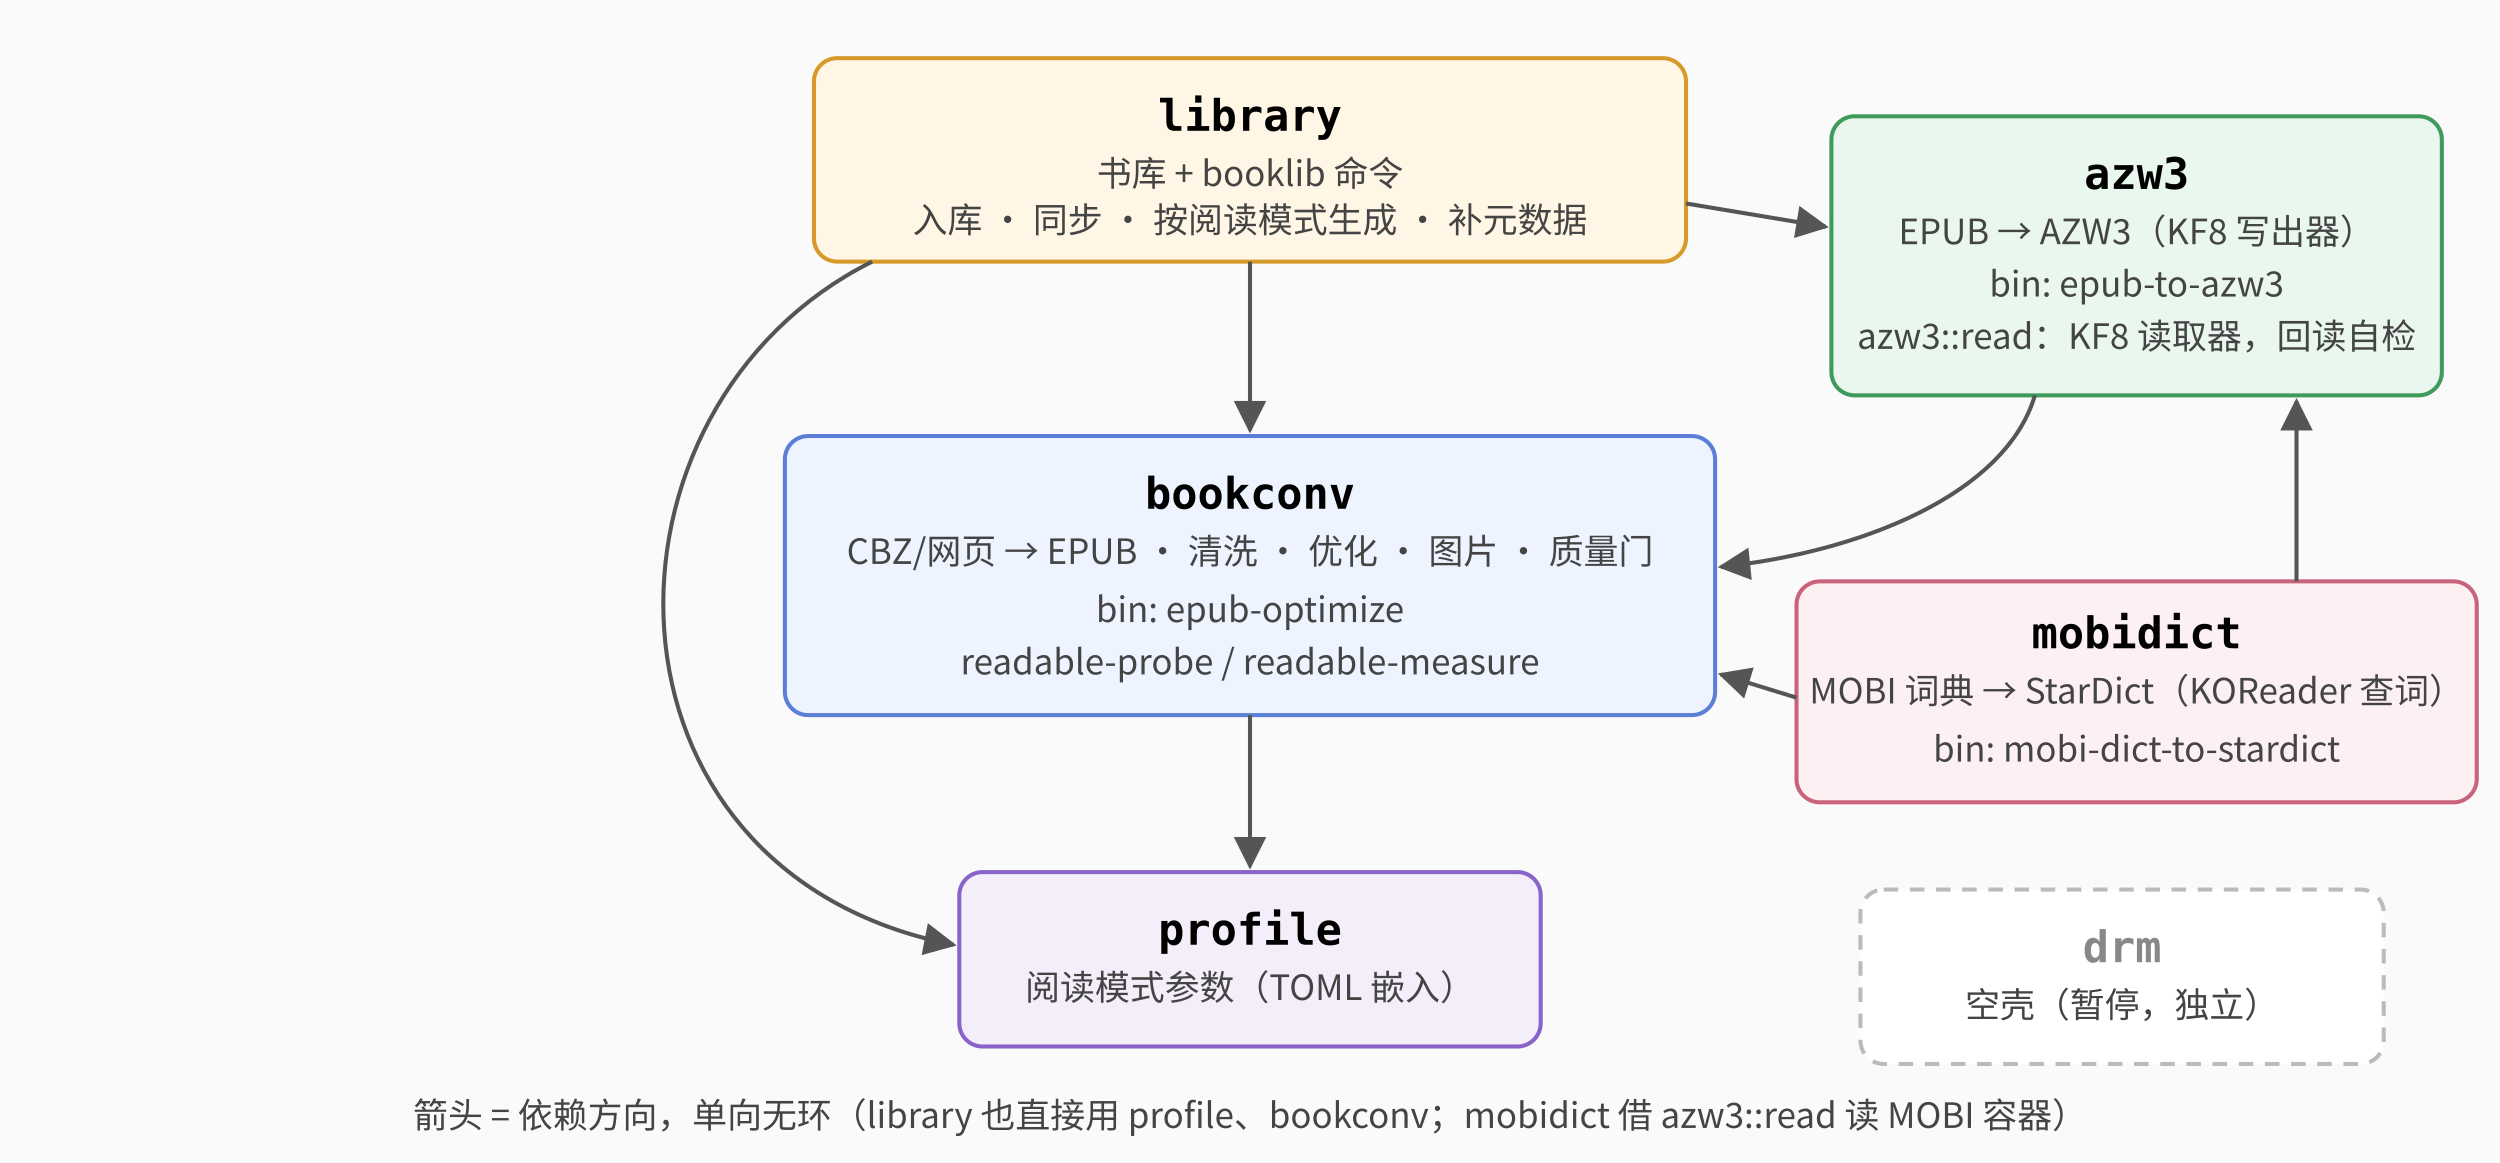
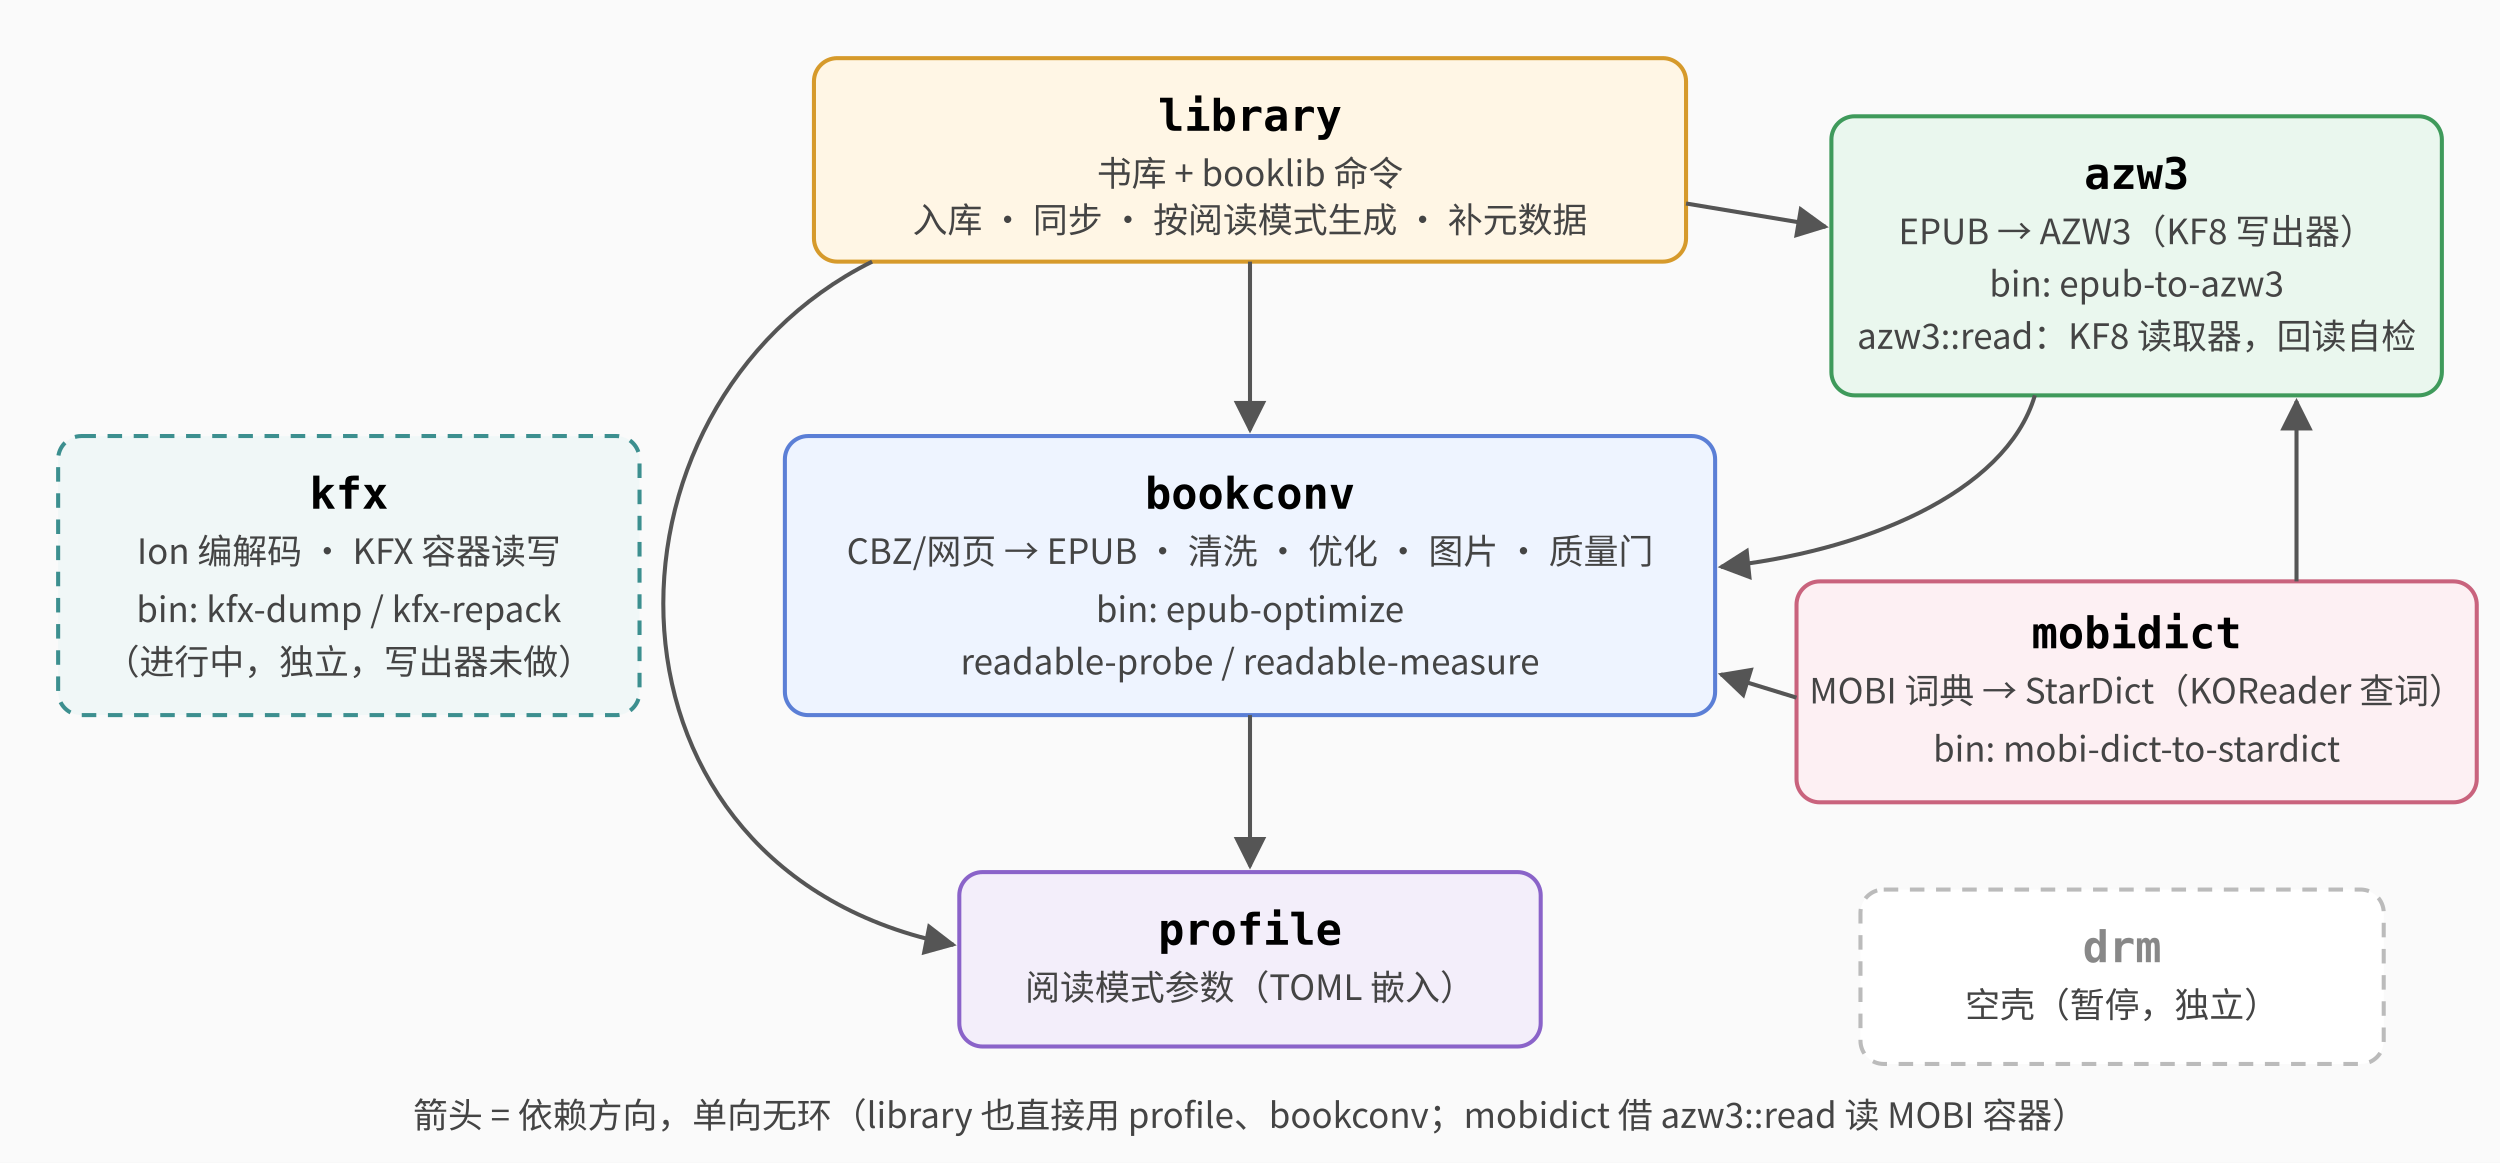
<svg xmlns="http://www.w3.org/2000/svg" viewBox="0 0 860 400" font-family="'Noto Sans CJK SC','PingFang SC','Microsoft YaHei',sans-serif" font-size="14">
  <defs>
    <marker id="a" viewBox="0 0 10 10" refX="9" refY="5" markerWidth="8" markerHeight="8" orient="auto">
      <path d="M0 0L10 5L0 10z" fill="#555" />
    </marker>
    <style>
      .c{stroke-width:1.4;rx:8}
      .n{font-weight:bold;font-size:15px;font-family:monospace}
      .s{font-size:12px;fill:#444}
      .l{stroke:#555;stroke-width:1.4;fill:none}
    </style>
  </defs>
  <rect width="860" height="400" fill="#fafafa" />
  <rect class="c" x="280" y="20" width="300" height="70" fill="#fff6e5" stroke="#d69a2b" />
  <text x="430" y="45" text-anchor="middle" class="n">library</text>
  <text x="430" y="64" text-anchor="middle" class="s">书库 + booklib 命令</text>
  <text x="430" y="80" text-anchor="middle" class="s">入库 · 同步 · 按阅读模式生成 · 补元数据</text>
  <rect class="c" x="270" y="150" width="320" height="96" fill="#eef4ff" stroke="#5b7fd6" />
  <text x="430" y="175" text-anchor="middle" class="n">bookconv</text>
  <text x="430" y="194" text-anchor="middle" class="s">CBZ/网页 → EPUB · 清洗 · 优化 · 图片 · 质量门</text>
  <text x="430" y="214" text-anchor="middle" class="s">bin: epub-optimize</text>
  <text x="430" y="232" text-anchor="middle" class="s">readable-probe / readable-measure</text>
  <rect class="c" x="330" y="300" width="200" height="60" fill="#f3eefa" stroke="#8a63c9" />
  <text x="430" y="325" text-anchor="middle" class="n">profile</text>
  <text x="430" y="344" text-anchor="middle" class="s">阅读模式参数（TOML 嵌入）</text>
  <rect class="c" x="630" y="40" width="210" height="96" fill="#eaf7ee" stroke="#3f9a5b" />
  <text x="735" y="65" text-anchor="middle" class="n">azw3</text>
  <text x="735" y="84" text-anchor="middle" class="s">EPUB → AZW3（KF8 写出器）</text>
  <text x="735" y="102" text-anchor="middle" class="s">bin: epub-to-azw3</text>
  <text x="735" y="120" text-anchor="middle" class="s">azw3::read：KF8 读取器，回读自检</text>
  <rect class="c" x="618" y="200" width="234" height="76" fill="#fdf0f3" stroke="#c9637d" />
  <text x="735" y="223" text-anchor="middle" class="n">mobidict</text>
  <text x="735" y="242" text-anchor="middle" class="s">MOBI 词典 → StarDict（KOReader 查词）</text>
  <text x="735" y="262" text-anchor="middle" class="s">bin: mobi-dict-to-stardict</text>
  <rect class="c" x="640" y="306" width="180" height="60" fill="#fff" stroke="#bbb" stroke-dasharray="5 4" />
  <text x="730" y="331" text-anchor="middle" class="n" fill="#888">drm</text>
  <text x="730" y="350" text-anchor="middle" class="s">空壳（暂停，独立）</text>
+   <rect class="c" x="20" y="150" width="200" height="96" fill="#f0f7f7" stroke="#3c8f8f" stroke-dasharray="5 4" />
+   <text x="120" y="175" text-anchor="middle" class="n">kfx</text>
+   <text x="120" y="194" text-anchor="middle" class="s">Ion 编解码 · KFX 容器读写</text>
+   <text x="120" y="214" text-anchor="middle" class="s">bin: kfx-dump / kfx-repack</text>
+   <text x="120" y="232" text-anchor="middle" class="s">（进行中，独立，写出器未做）</text>
  <path class="l" d="M430 90 L430 148" marker-end="url(#a)" />
  <path class="l" d="M430 246 L430 298" marker-end="url(#a)" />
  <path class="l" d="M300 90 C200 140 200 300 328 325" marker-end="url(#a)" />
  <path class="l" d="M580 70 L628 78" marker-end="url(#a)" />
  <path class="l" d="M700 136 C690 170 640 190 592 195" marker-end="url(#a)" />
  <path class="l" d="M790 200 L790 138" marker-end="url(#a)" />
  <path class="l" d="M618 240 L592 232" marker-end="url(#a)" />
  <text x="430" y="388" text-anchor="middle" class="s">箭头 = 依赖方向，单向无环（library 也直接用 profile、bookconv；mobidict 借 azw3::read 读 MOBI 容器）</text>
</svg>
